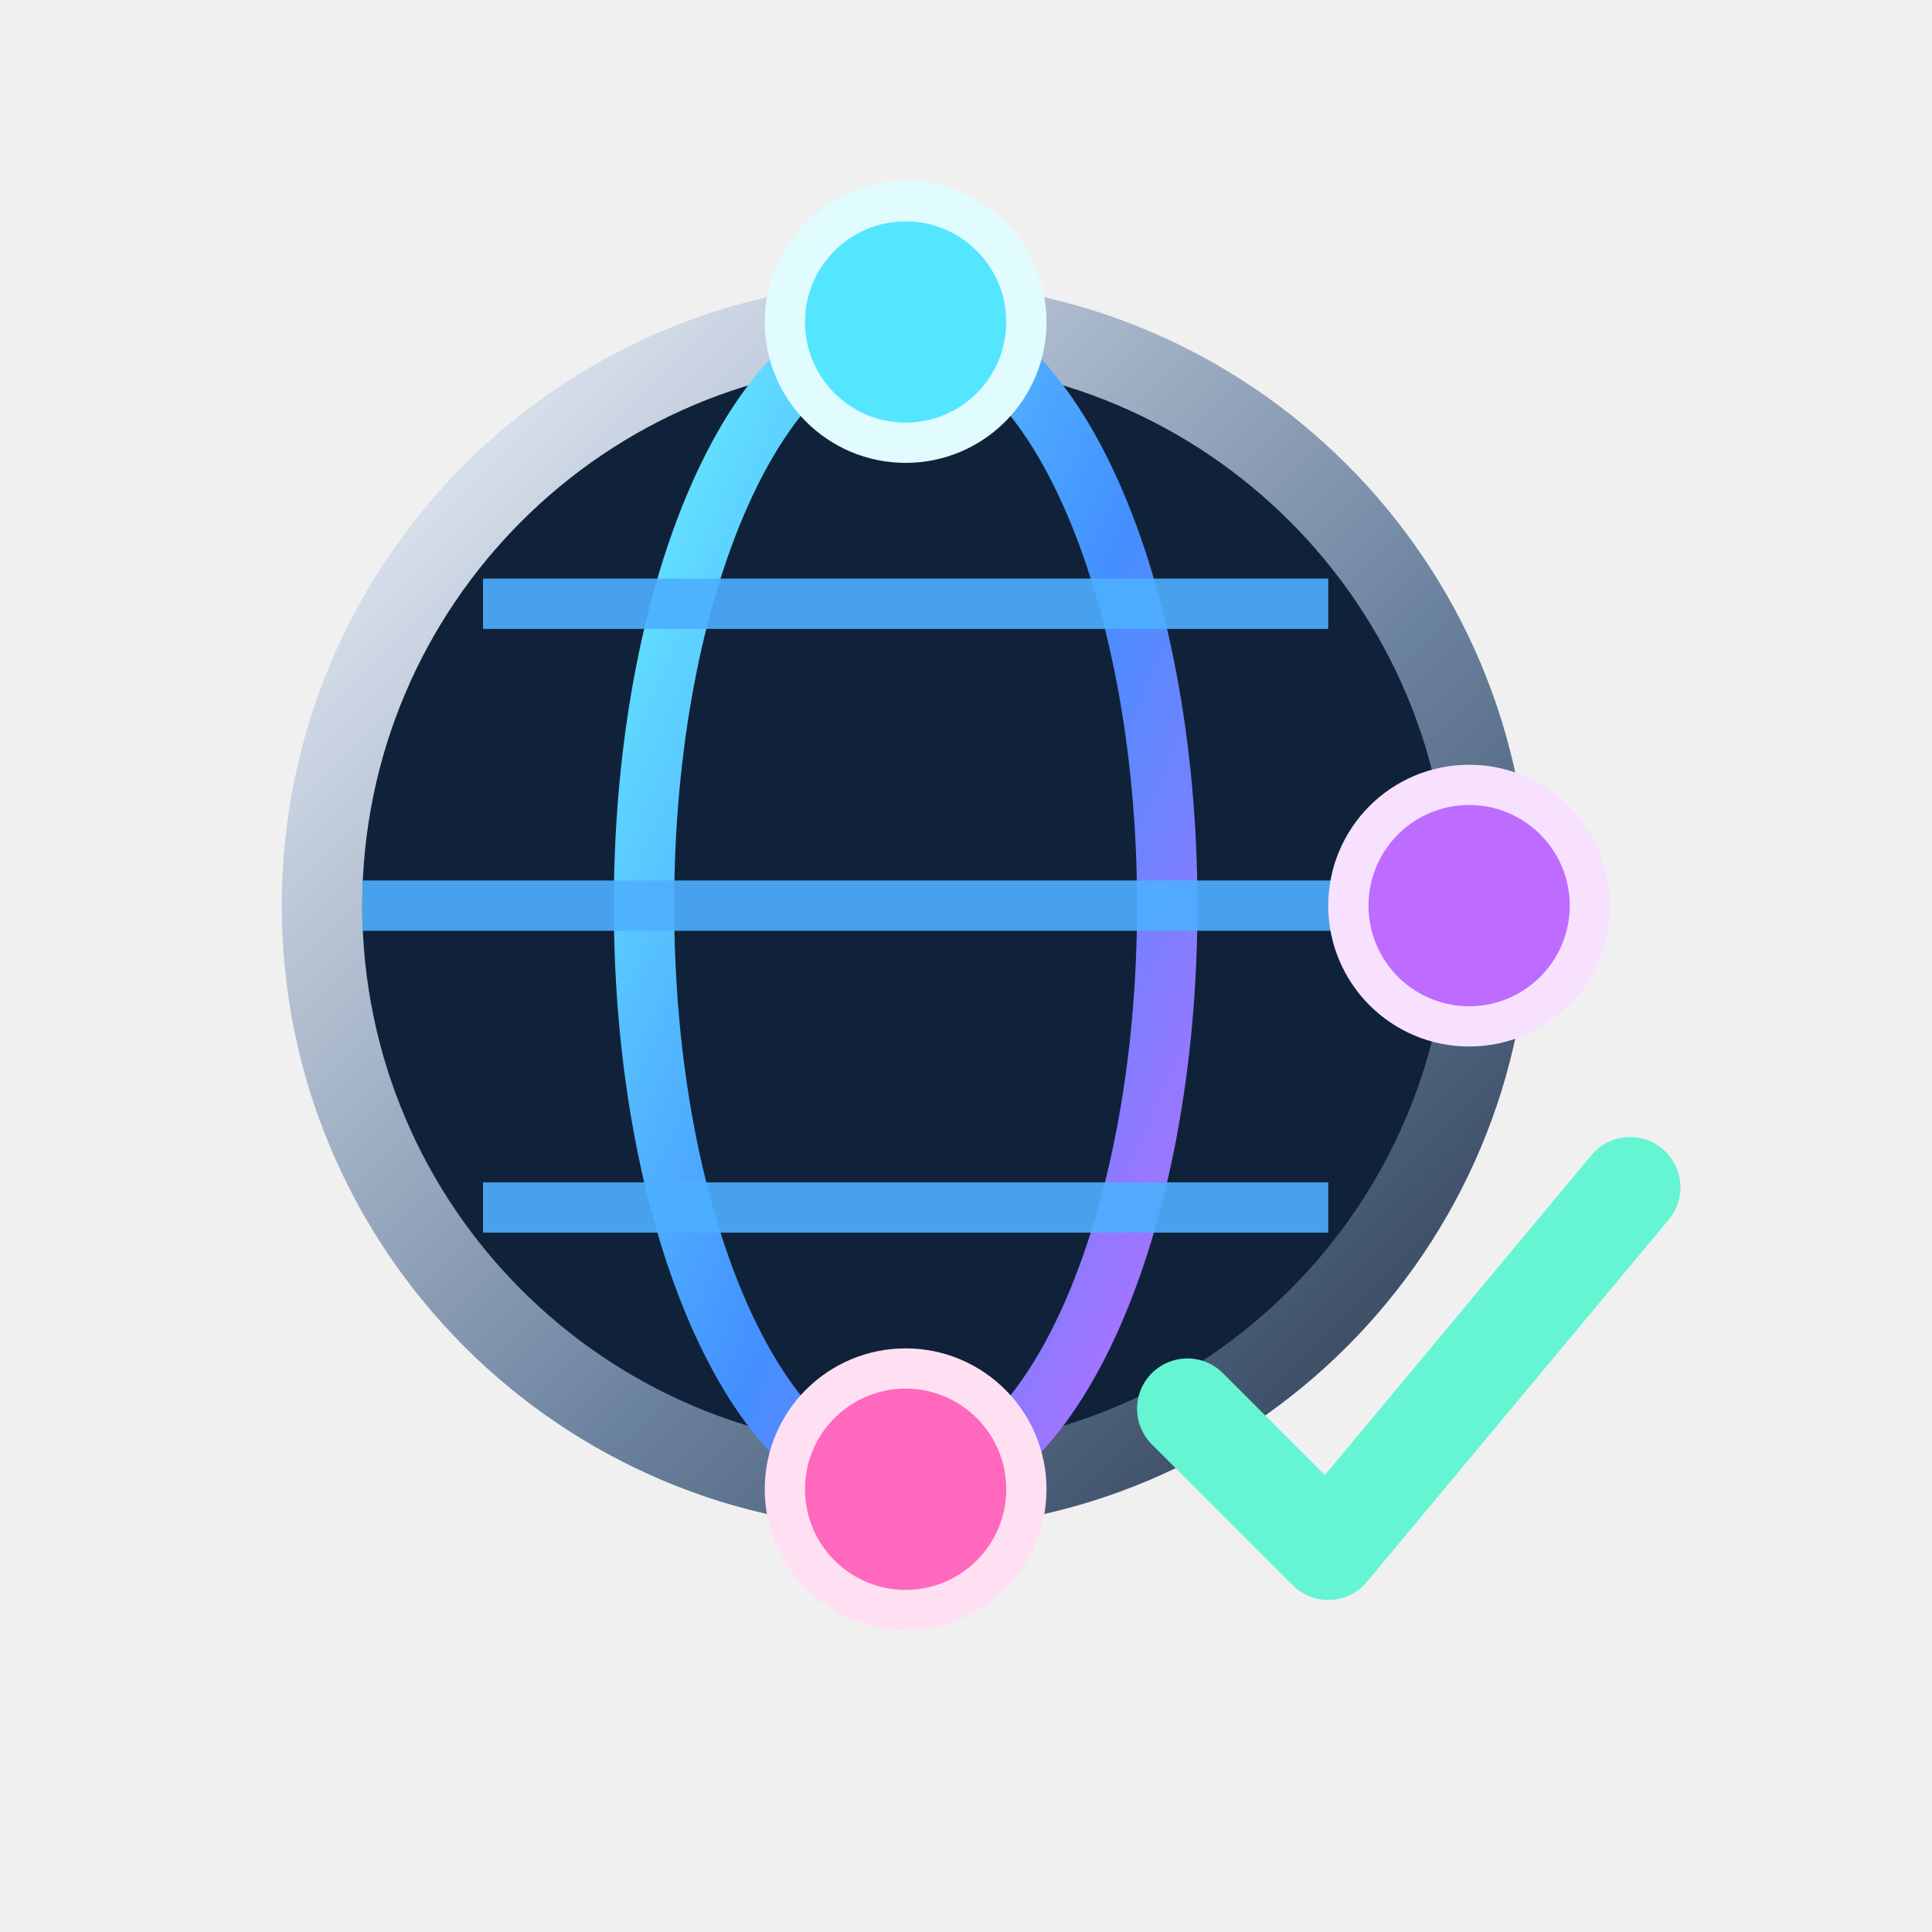
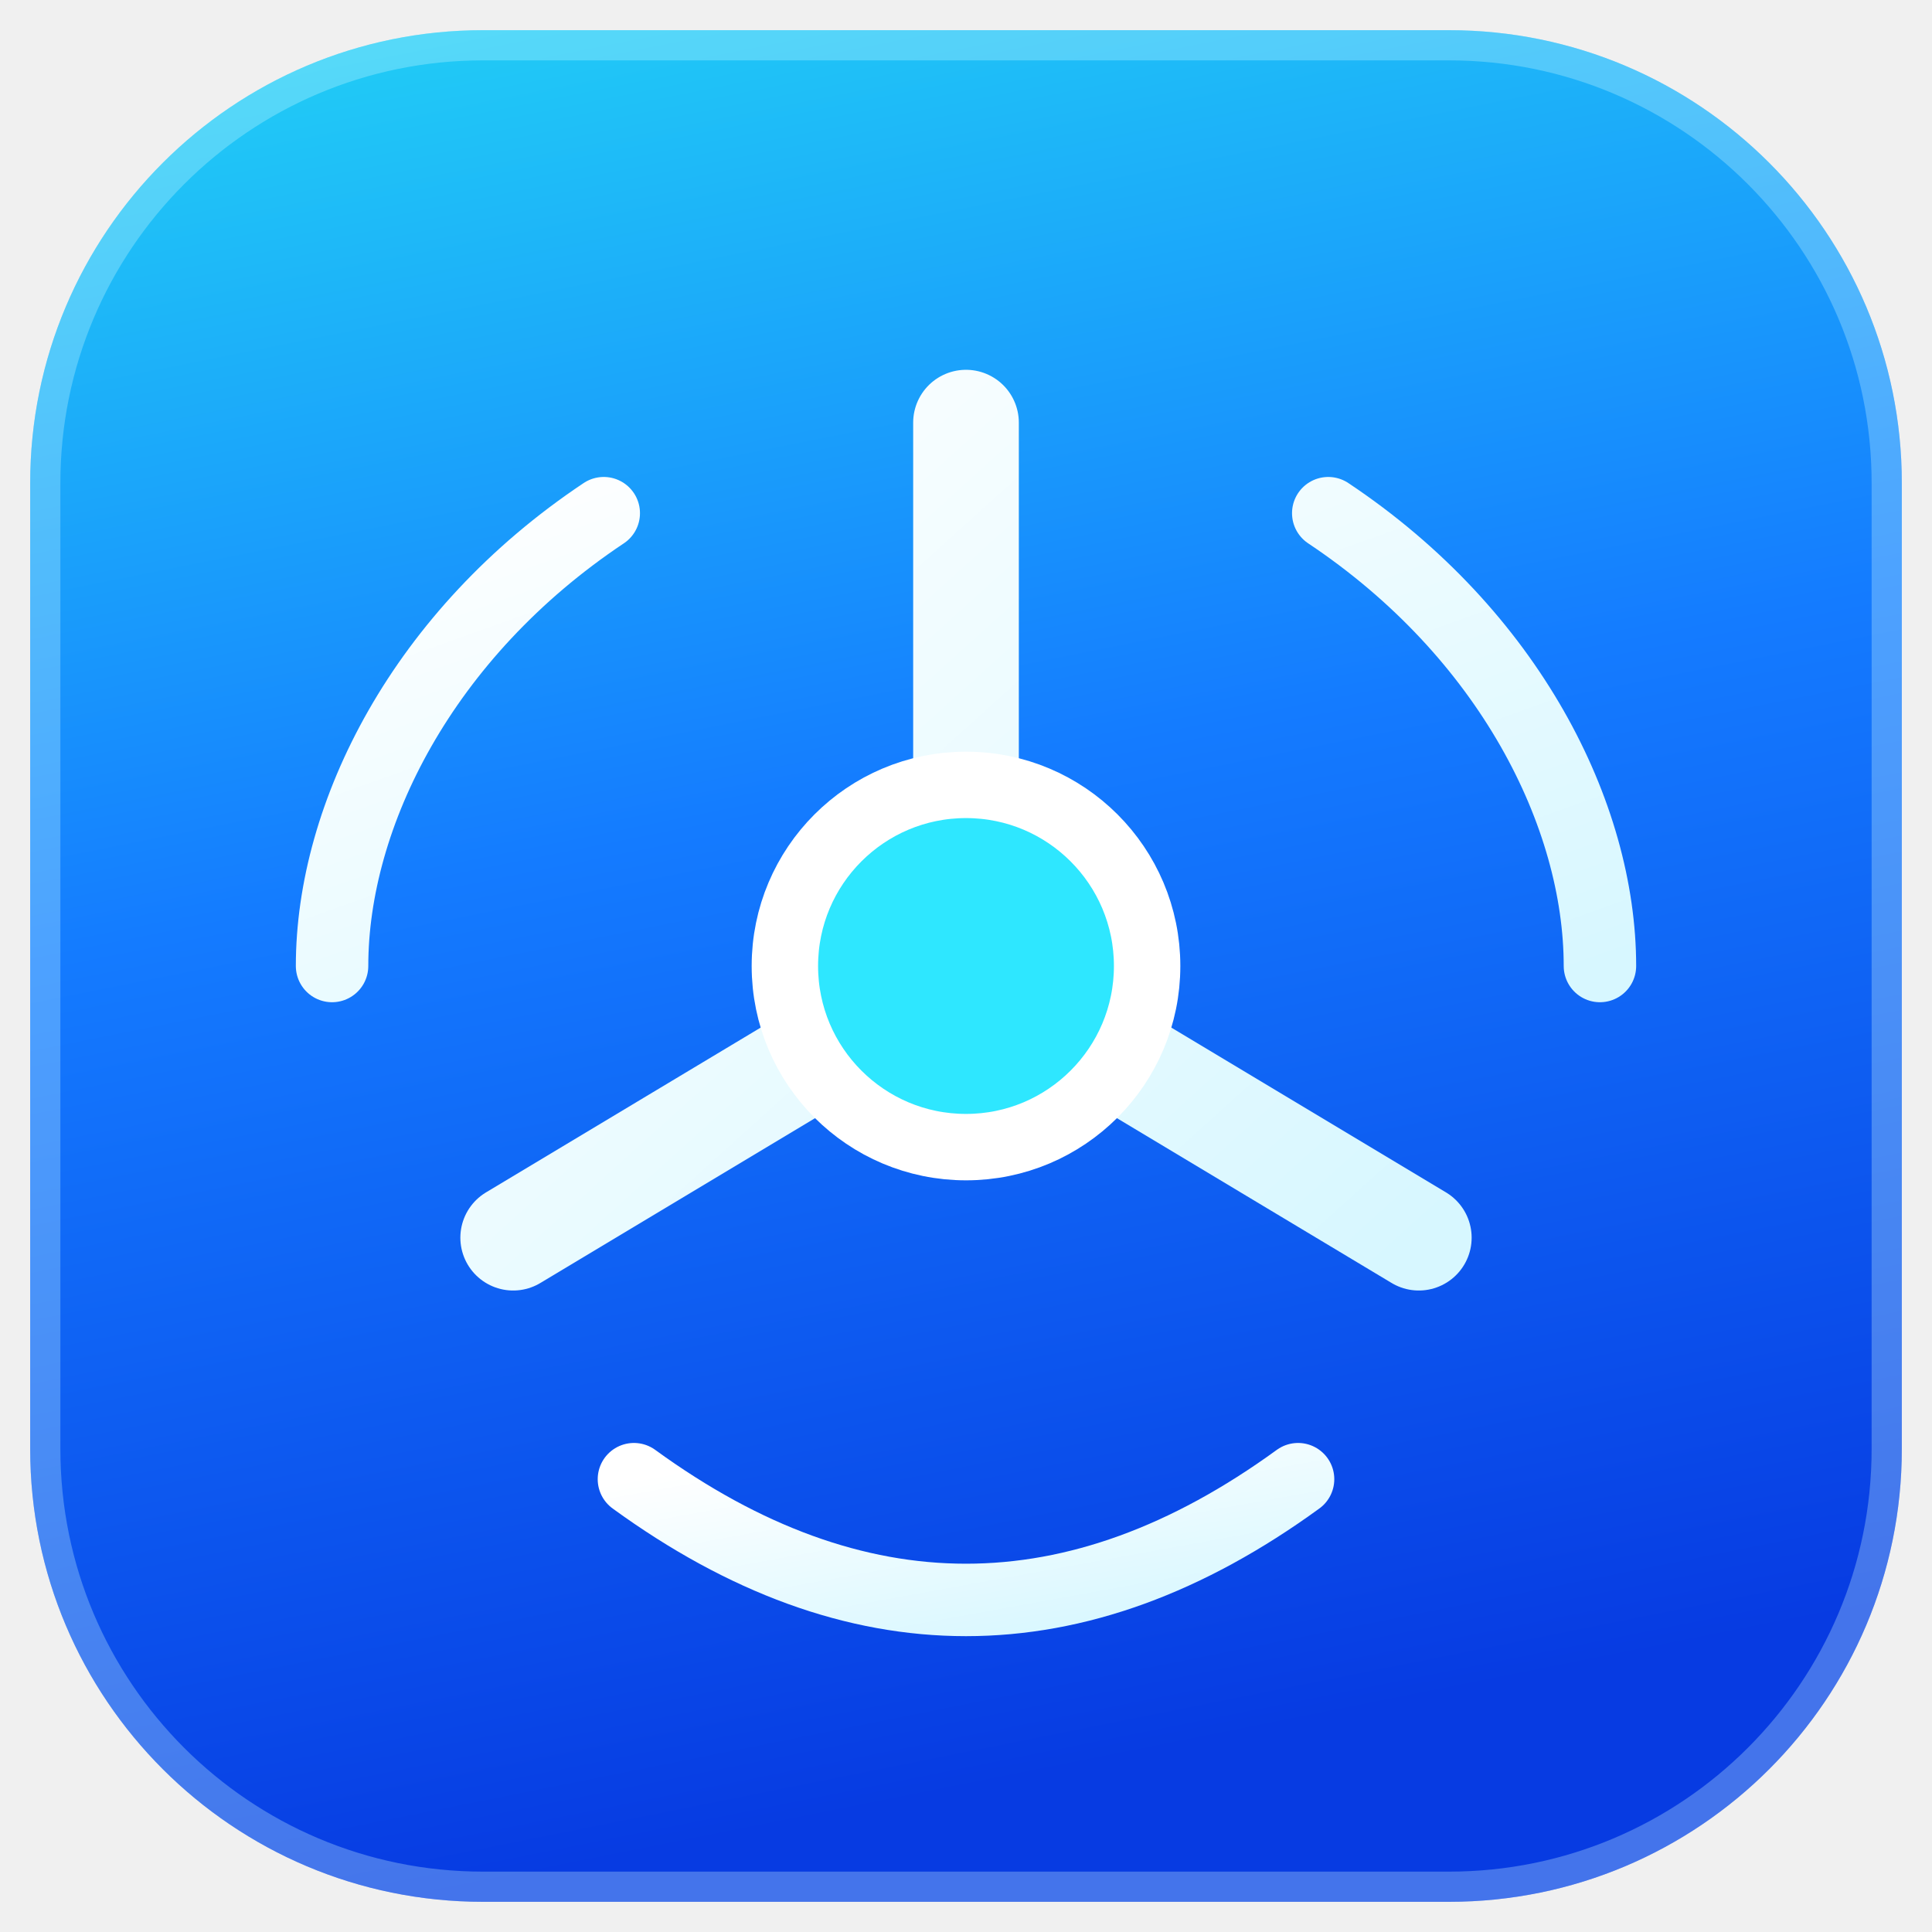
- <svg xmlns="http://www.w3.org/2000/svg" width="96" height="96" viewBox="0 0 96 96">
+ <svg xmlns="http://www.w3.org/2000/svg" viewBox="0 0 64 64" role="img" aria-labelledby="title desc">
  <defs>
-     <linearGradient id="m" x2="1" y2="1">
-       <stop stop-color="#F3F7FF" />
-       <stop offset=".6" stop-color="#6B829E" />
-       <stop offset="1" stop-color="#2A3950" />
+     <linearGradient id="blue" x1="0" y1="0" x2=".2" y2="1">
+       <stop stop-color="#22D3F5" />
+       <stop offset=".48" stop-color="#147BFF" />
+       <stop offset="1" stop-color="#073BE2" />
    </linearGradient>
-     <linearGradient id="c" x2="1" y2="1">
-       <stop stop-color="#69F3FF" />
-       <stop offset=".55" stop-color="#438FFF" />
-       <stop offset="1" stop-color="#C36BFF" />
+     <linearGradient id="white" x1="0" y1="0" x2="1" y2="1">
+       <stop stop-color="#FFFFFF" />
+       <stop offset="1" stop-color="#D7F7FF" />
    </linearGradient>
  </defs>
-   <circle cx="45" cy="45" r="29" fill="#102239" stroke="url(#m)" stroke-width="4" />
-   <ellipse cx="45" cy="45" rx="13" ry="29" fill="none" stroke="url(#c)" stroke-width="3" />
-   <path d="M18 45h54M24 30h42M24 60h42" stroke="#4CAFFF" stroke-width="2.5" opacity=".9" />
-   <circle cx="45" cy="16" r="6" fill="#54E6FF" stroke="#E1FCFF" stroke-width="2" />
-   <circle cx="73" cy="45" r="6" fill="#BD6CFF" stroke="#F7E1FF" stroke-width="2" />
-   <circle cx="45" cy="74" r="6" fill="#FF68BD" stroke="#FFE0F2" stroke-width="2" />
-   <path d="M59 70l7 7 15-18" fill="none" stroke="#65F5D3" stroke-width="5" stroke-linecap="round" stroke-linejoin="round" />
+   <rect x="1" y="1" width="62" height="62" rx="15" fill="url(#blue)" />
+   <rect x="1.5" y="1.5" width="61" height="61" rx="14.5" fill="none" stroke="#D3FAFF" stroke-opacity=".3" />
+   <g fill="none" stroke="url(#white)" stroke-width="3.5" stroke-linecap="round" stroke-linejoin="round">
+     <path d="M32 27 V14 M27 35 L17 41 M37 35 L47 41" />
+     <path d="M20 17 C14 21 11 27 11 32 M44 17 C50 21 53 27 53 32" stroke-width="2.4" />
+     <path d="M21 49 Q32 57 43 49" stroke-width="2.4" />
+     <circle cx="32" cy="32" r="6" fill="#2EE7FF" stroke="#FFFFFF" stroke-width="2.2" />
+   </g>
</svg>
